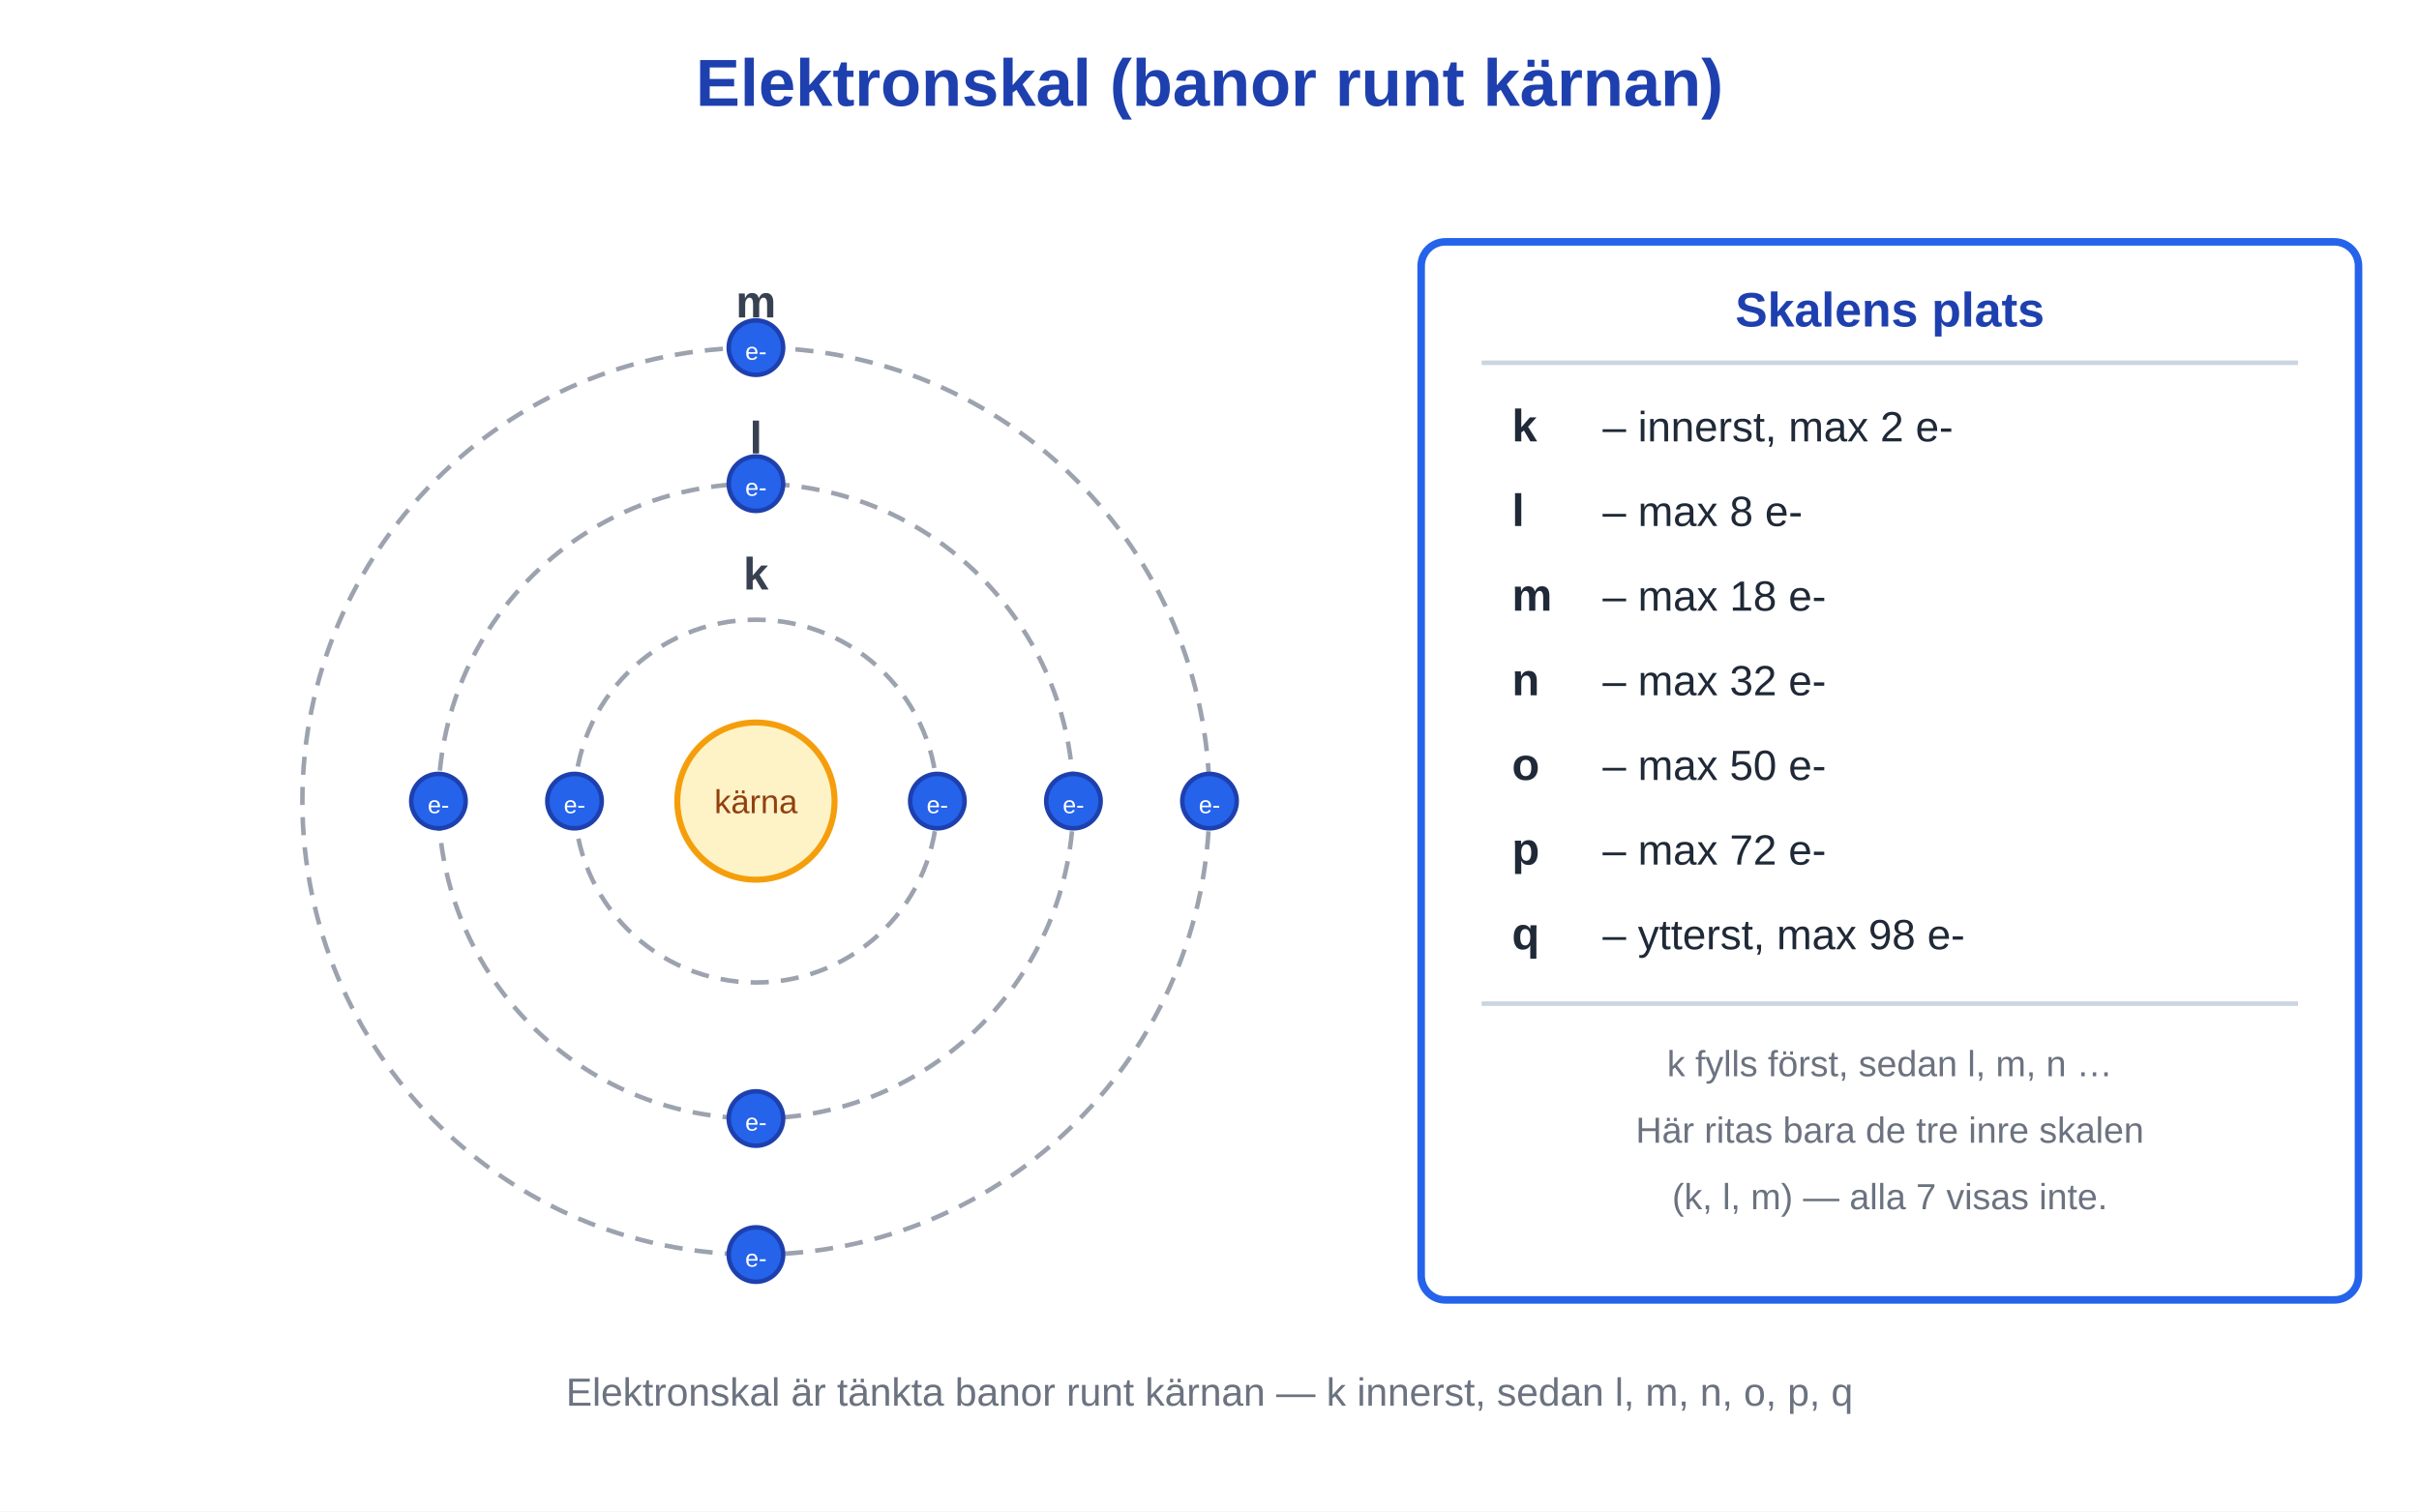
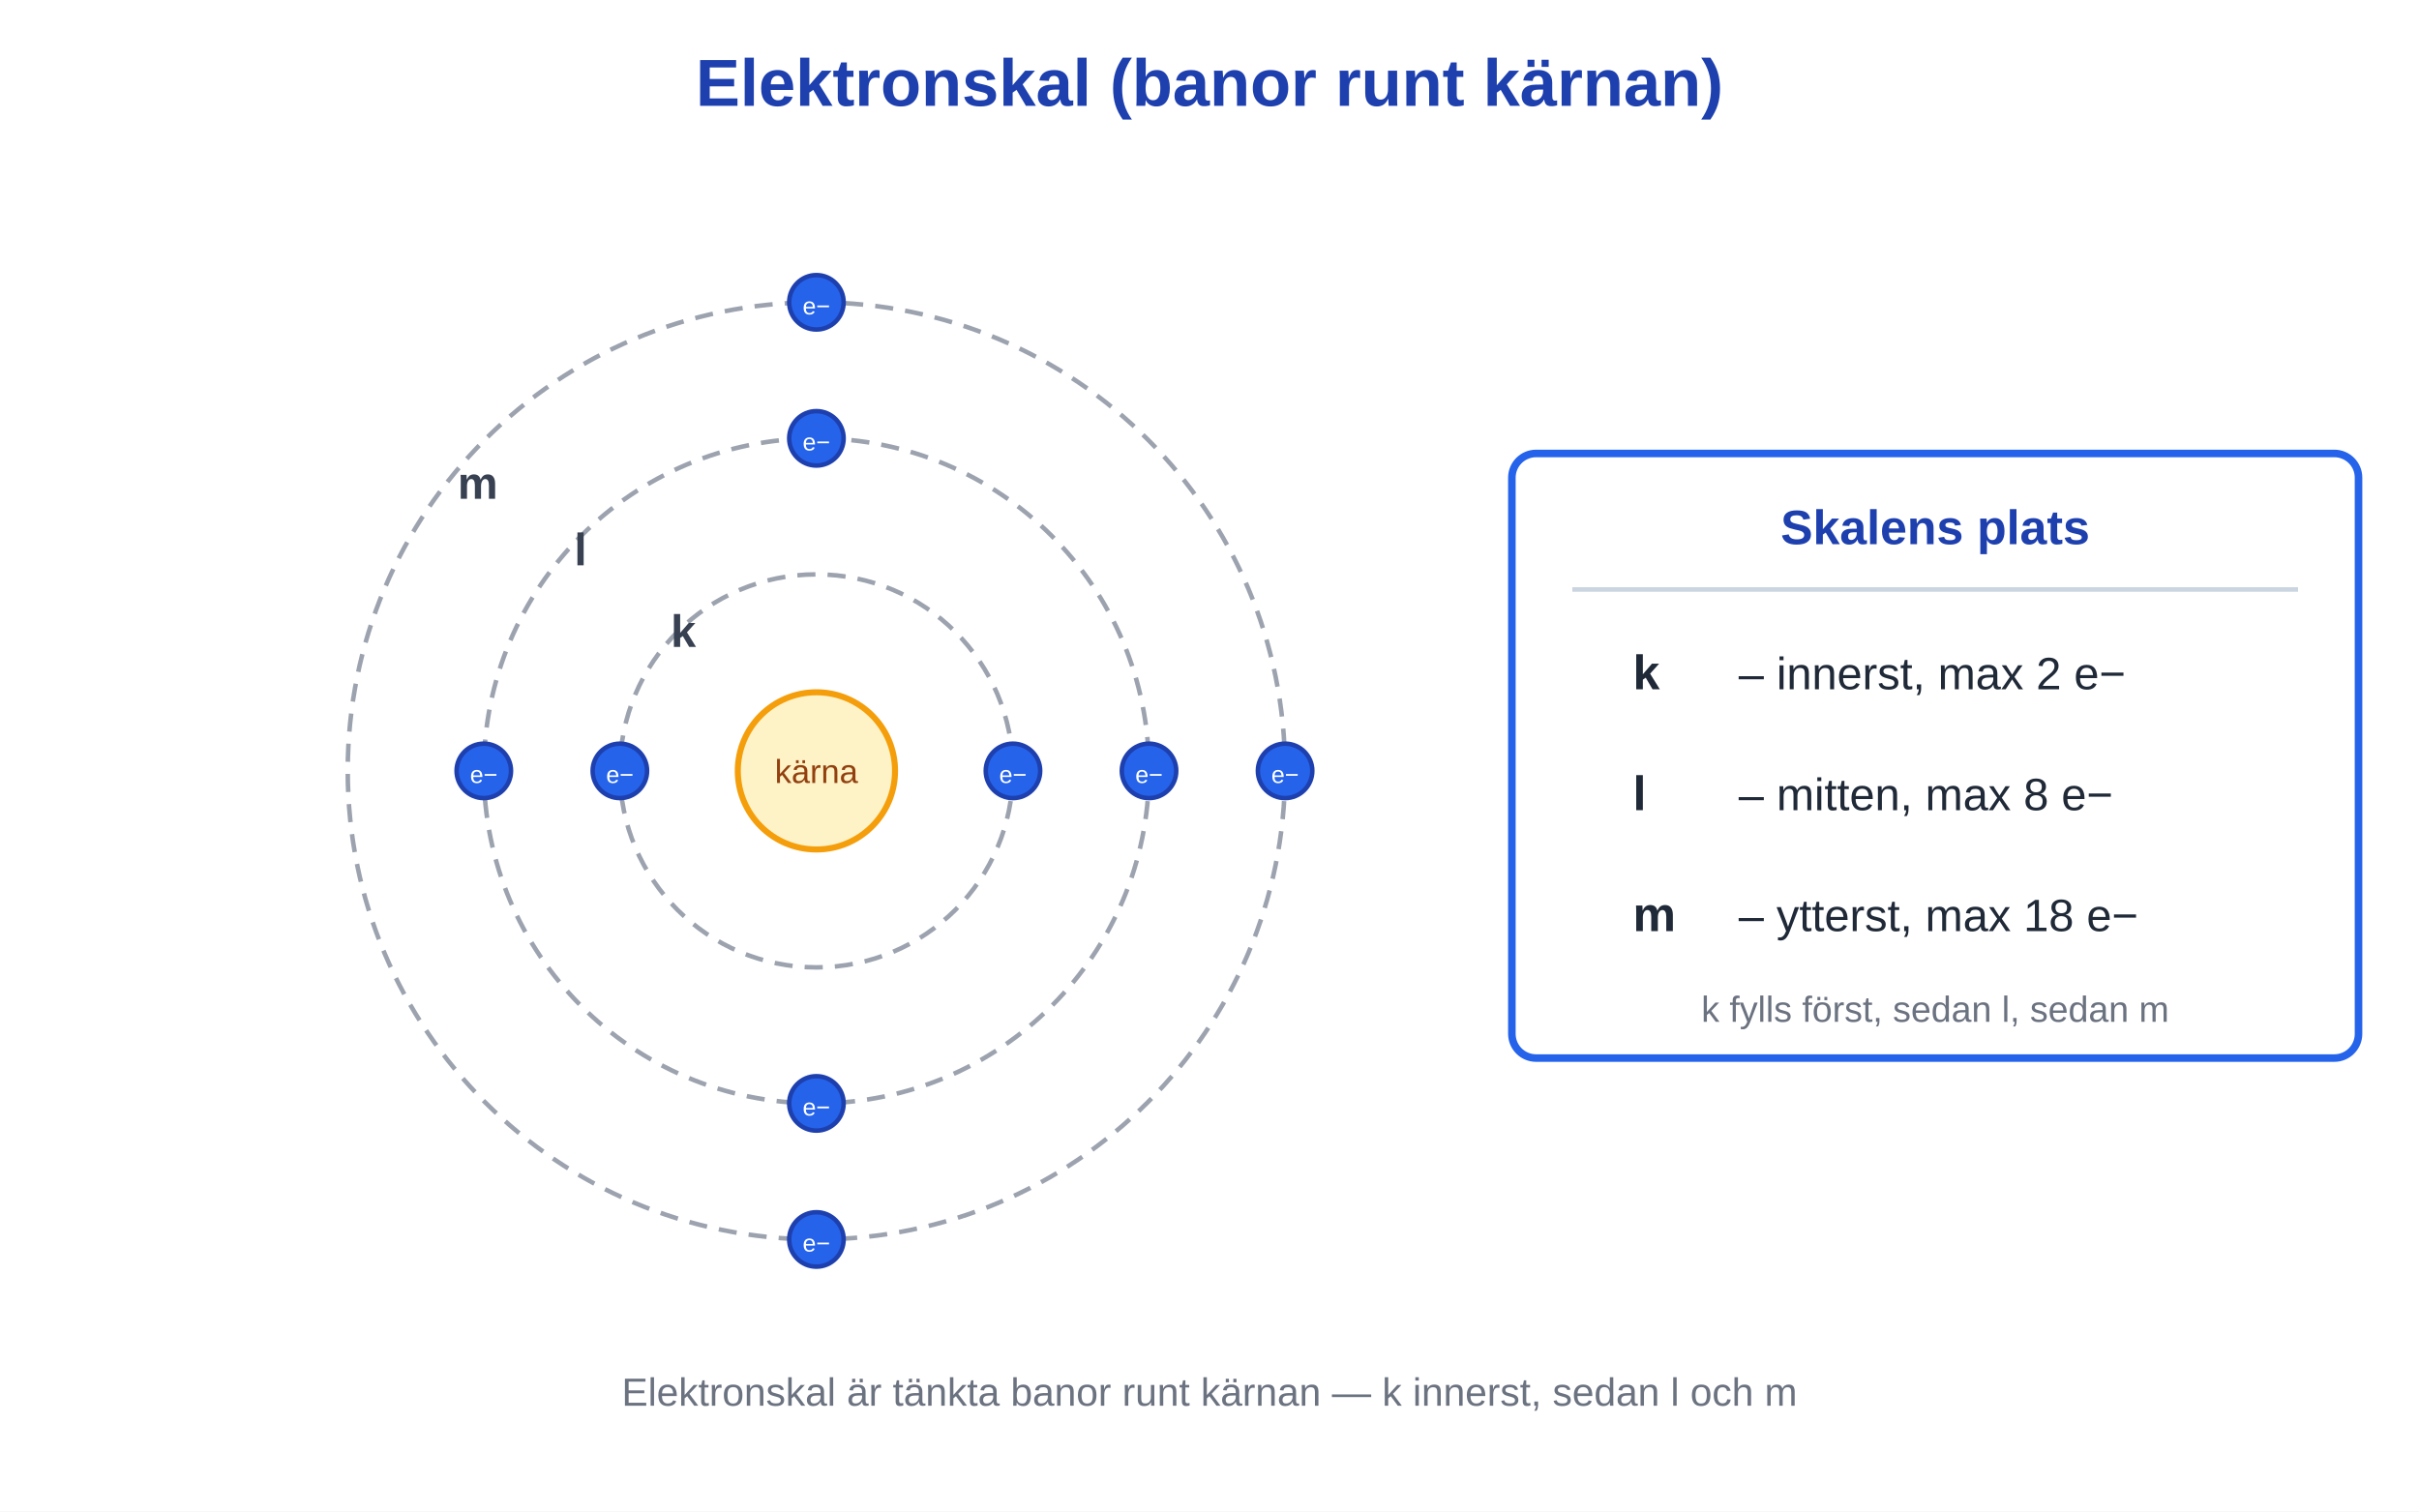
<svg xmlns="http://www.w3.org/2000/svg" viewBox="0 0 800 500" width="800" height="500">
  <rect width="800" height="500" fill="white" />
  <text x="400" y="35" font-family="Arial,sans-serif" font-size="22" fill="#1e40af" text-anchor="middle" font-weight="bold">Elektronskal (banor runt kärnan)</text>
-   <circle cx="250" cy="265" r="26" fill="#fef3c7" stroke="#f59e0b" stroke-width="2" />
-   <text x="250" y="269" font-family="Arial,sans-serif" font-size="11" fill="#92400e" text-anchor="middle">kärna</text>
-   <circle cx="250" cy="265" r="60" fill="none" stroke="#9ca3af" stroke-width="1.5" stroke-dasharray="6,4" />
-   <text x="250" y="195" font-family="Arial,sans-serif" font-size="15" fill="#374151" text-anchor="middle" font-weight="bold">k</text>
-   <circle cx="310" cy="265" r="9" fill="#2563eb" stroke="#1e40af" stroke-width="1.5" />
-   <text x="310" y="269" font-family="Arial,sans-serif" font-size="8" fill="white" text-anchor="middle">e-</text>
-   <circle cx="190" cy="265" r="9" fill="#2563eb" stroke="#1e40af" stroke-width="1.5" />
-   <text x="190" y="269" font-family="Arial,sans-serif" font-size="8" fill="white" text-anchor="middle">e-</text>
-   <circle cx="250" cy="265" r="105" fill="none" stroke="#9ca3af" stroke-width="1.5" stroke-dasharray="6,4" />
-   <text x="250" y="150" font-family="Arial,sans-serif" font-size="15" fill="#374151" text-anchor="middle" font-weight="bold">l</text>
-   <circle cx="250" cy="160" r="9" fill="#2563eb" stroke="#1e40af" stroke-width="1.5" />
-   <text x="250" y="164" font-family="Arial,sans-serif" font-size="8" fill="white" text-anchor="middle">e-</text>
-   <circle cx="355" cy="265" r="9" fill="#2563eb" stroke="#1e40af" stroke-width="1.5" />
-   <text x="355" y="269" font-family="Arial,sans-serif" font-size="8" fill="white" text-anchor="middle">e-</text>
-   <circle cx="250" cy="370" r="9" fill="#2563eb" stroke="#1e40af" stroke-width="1.5" />
-   <text x="250" y="374" font-family="Arial,sans-serif" font-size="8" fill="white" text-anchor="middle">e-</text>
-   <circle cx="145" cy="265" r="9" fill="#2563eb" stroke="#1e40af" stroke-width="1.5" />
-   <text x="145" y="269" font-family="Arial,sans-serif" font-size="8" fill="white" text-anchor="middle">e-</text>
-   <circle cx="250" cy="265" r="150" fill="none" stroke="#9ca3af" stroke-width="1.5" stroke-dasharray="6,4" />
-   <text x="250" y="105" font-family="Arial,sans-serif" font-size="15" fill="#374151" text-anchor="middle" font-weight="bold">m</text>
-   <circle cx="250" cy="115" r="9" fill="#2563eb" stroke="#1e40af" stroke-width="1.5" />
-   <text x="250" y="119" font-family="Arial,sans-serif" font-size="8" fill="white" text-anchor="middle">e-</text>
-   <circle cx="400" cy="265" r="9" fill="#2563eb" stroke="#1e40af" stroke-width="1.5" />
-   <text x="400" y="269" font-family="Arial,sans-serif" font-size="8" fill="white" text-anchor="middle">e-</text>
-   <circle cx="250" cy="415" r="9" fill="#2563eb" stroke="#1e40af" stroke-width="1.5" />
-   <text x="250" y="419" font-family="Arial,sans-serif" font-size="8" fill="white" text-anchor="middle">e-</text>
-   <rect x="470" y="80" width="310" height="350" rx="8" fill="white" stroke="#2563eb" stroke-width="2.5" />
-   <text x="625" y="108" font-family="Arial,sans-serif" font-size="16" fill="#1e40af" text-anchor="middle" font-weight="bold">Skalens plats</text>
-   <line x1="490" y1="120" x2="760" y2="120" stroke="#cbd5e1" stroke-width="1.5" />
-   <text x="500" y="146" font-family="Arial,sans-serif" font-size="15" fill="#1f2937" text-anchor="start" font-weight="bold">k</text>
-   <text x="530" y="146" font-family="Arial,sans-serif" font-size="14" fill="#1f2937" text-anchor="start">– innerst, max 2 e-</text>
-   <text x="500" y="174" font-family="Arial,sans-serif" font-size="15" fill="#1f2937" text-anchor="start" font-weight="bold">l</text>
-   <text x="530" y="174" font-family="Arial,sans-serif" font-size="14" fill="#1f2937" text-anchor="start">– max 8 e-</text>
-   <text x="500" y="202" font-family="Arial,sans-serif" font-size="15" fill="#1f2937" text-anchor="start" font-weight="bold">m</text>
-   <text x="530" y="202" font-family="Arial,sans-serif" font-size="14" fill="#1f2937" text-anchor="start">– max 18 e-</text>
-   <text x="500" y="230" font-family="Arial,sans-serif" font-size="15" fill="#1f2937" text-anchor="start" font-weight="bold">n</text>
-   <text x="530" y="230" font-family="Arial,sans-serif" font-size="14" fill="#1f2937" text-anchor="start">– max 32 e-</text>
-   <text x="500" y="258" font-family="Arial,sans-serif" font-size="15" fill="#1f2937" text-anchor="start" font-weight="bold">o</text>
-   <text x="530" y="258" font-family="Arial,sans-serif" font-size="14" fill="#1f2937" text-anchor="start">– max 50 e-</text>
-   <text x="500" y="286" font-family="Arial,sans-serif" font-size="15" fill="#1f2937" text-anchor="start" font-weight="bold">p</text>
-   <text x="530" y="286" font-family="Arial,sans-serif" font-size="14" fill="#1f2937" text-anchor="start">– max 72 e-</text>
-   <text x="500" y="314" font-family="Arial,sans-serif" font-size="15" fill="#1f2937" text-anchor="start" font-weight="bold">q</text>
-   <text x="530" y="314" font-family="Arial,sans-serif" font-size="14" fill="#1f2937" text-anchor="start">– ytterst, max 98 e-</text>
-   <line x1="490" y1="332" x2="760" y2="332" stroke="#cbd5e1" stroke-width="1.5" />
-   <text x="625" y="356" font-family="Arial,sans-serif" font-size="12" fill="#6b7280" text-anchor="middle">k fylls först, sedan l, m, n …</text>
-   <text x="625" y="378" font-family="Arial,sans-serif" font-size="12" fill="#6b7280" text-anchor="middle">Här ritas bara de tre inre skalen</text>
-   <text x="625" y="400" font-family="Arial,sans-serif" font-size="12" fill="#6b7280" text-anchor="middle">(k, l, m) — alla 7 visas inte.</text>
-   <text x="400" y="465" font-family="Arial,sans-serif" font-size="13" fill="#6b7280" text-anchor="middle">Elektronskal är tänkta banor runt kärnan — k innerst, sedan l, m, n, o, p, q</text>
+   <circle cx="270" cy="255" r="26" fill="#fef3c7" stroke="#f59e0b" stroke-width="2" />
+   <text x="270" y="259" font-family="Arial,sans-serif" font-size="11" fill="#92400e" text-anchor="middle">kärna</text>
+   <circle cx="270" cy="255" r="65" fill="none" stroke="#9ca3af" stroke-width="1.5" stroke-dasharray="6,4" />
+   <text x="226" y="214" font-family="Arial,sans-serif" font-size="15" fill="#374151" text-anchor="middle" font-weight="bold">k</text>
+   <circle cx="335" cy="255" r="9" fill="#2563eb" stroke="#1e40af" stroke-width="1.5" />
+   <text x="335" y="259" font-family="Arial,sans-serif" font-size="8" fill="white" text-anchor="middle">e−</text>
+   <circle cx="205" cy="255" r="9" fill="#2563eb" stroke="#1e40af" stroke-width="1.5" />
+   <text x="205" y="259" font-family="Arial,sans-serif" font-size="8" fill="white" text-anchor="middle">e−</text>
+   <circle cx="270" cy="255" r="110" fill="none" stroke="#9ca3af" stroke-width="1.5" stroke-dasharray="6,4" />
+   <text x="192" y="187" font-family="Arial,sans-serif" font-size="15" fill="#374151" text-anchor="middle" font-weight="bold">l</text>
+   <circle cx="270" cy="145" r="9" fill="#2563eb" stroke="#1e40af" stroke-width="1.5" />
+   <text x="270" y="149" font-family="Arial,sans-serif" font-size="8" fill="white" text-anchor="middle">e−</text>
+   <circle cx="380" cy="255" r="9" fill="#2563eb" stroke="#1e40af" stroke-width="1.5" />
+   <text x="380" y="259" font-family="Arial,sans-serif" font-size="8" fill="white" text-anchor="middle">e−</text>
+   <circle cx="270" cy="365" r="9" fill="#2563eb" stroke="#1e40af" stroke-width="1.5" />
+   <text x="270" y="369" font-family="Arial,sans-serif" font-size="8" fill="white" text-anchor="middle">e−</text>
+   <circle cx="160" cy="255" r="9" fill="#2563eb" stroke="#1e40af" stroke-width="1.5" />
+   <text x="160" y="259" font-family="Arial,sans-serif" font-size="8" fill="white" text-anchor="middle">e−</text>
+   <circle cx="270" cy="255" r="155" fill="none" stroke="#9ca3af" stroke-width="1.5" stroke-dasharray="6,4" />
+   <text x="158" y="165" font-family="Arial,sans-serif" font-size="15" fill="#374151" text-anchor="middle" font-weight="bold">m</text>
+   <circle cx="270" cy="100" r="9" fill="#2563eb" stroke="#1e40af" stroke-width="1.5" />
+   <text x="270" y="104" font-family="Arial,sans-serif" font-size="8" fill="white" text-anchor="middle">e−</text>
+   <circle cx="425" cy="255" r="9" fill="#2563eb" stroke="#1e40af" stroke-width="1.5" />
+   <text x="425" y="259" font-family="Arial,sans-serif" font-size="8" fill="white" text-anchor="middle">e−</text>
+   <circle cx="270" cy="410" r="9" fill="#2563eb" stroke="#1e40af" stroke-width="1.5" />
+   <text x="270" y="414" font-family="Arial,sans-serif" font-size="8" fill="white" text-anchor="middle">e−</text>
+   <rect x="500" y="150" width="280" height="200" rx="8" fill="white" stroke="#2563eb" stroke-width="2.5" />
+   <text x="640" y="180" font-family="Arial,sans-serif" font-size="16" fill="#1e40af" text-anchor="middle" font-weight="bold">Skalens plats</text>
+   <line x1="520" y1="195" x2="760" y2="195" stroke="#cbd5e1" stroke-width="1.5" />
+   <text x="540" y="228" font-family="Arial,sans-serif" font-size="16" fill="#1f2937" text-anchor="start" font-weight="bold">k</text>
+   <text x="575" y="228" font-family="Arial,sans-serif" font-size="15" fill="#1f2937" text-anchor="start">– innerst, max 2 e−</text>
+   <text x="540" y="268" font-family="Arial,sans-serif" font-size="16" fill="#1f2937" text-anchor="start" font-weight="bold">l</text>
+   <text x="575" y="268" font-family="Arial,sans-serif" font-size="15" fill="#1f2937" text-anchor="start">– mitten, max 8 e−</text>
+   <text x="540" y="308" font-family="Arial,sans-serif" font-size="16" fill="#1f2937" text-anchor="start" font-weight="bold">m</text>
+   <text x="575" y="308" font-family="Arial,sans-serif" font-size="15" fill="#1f2937" text-anchor="start">– ytterst, max 18 e−</text>
+   <text x="640" y="338" font-family="Arial,sans-serif" font-size="12" fill="#6b7280" text-anchor="middle">k fylls först, sedan l, sedan m</text>
+   <text x="400" y="465" font-family="Arial,sans-serif" font-size="13" fill="#6b7280" text-anchor="middle">Elektronskal är tänkta banor runt kärnan — k innerst, sedan l och m</text>
</svg>
